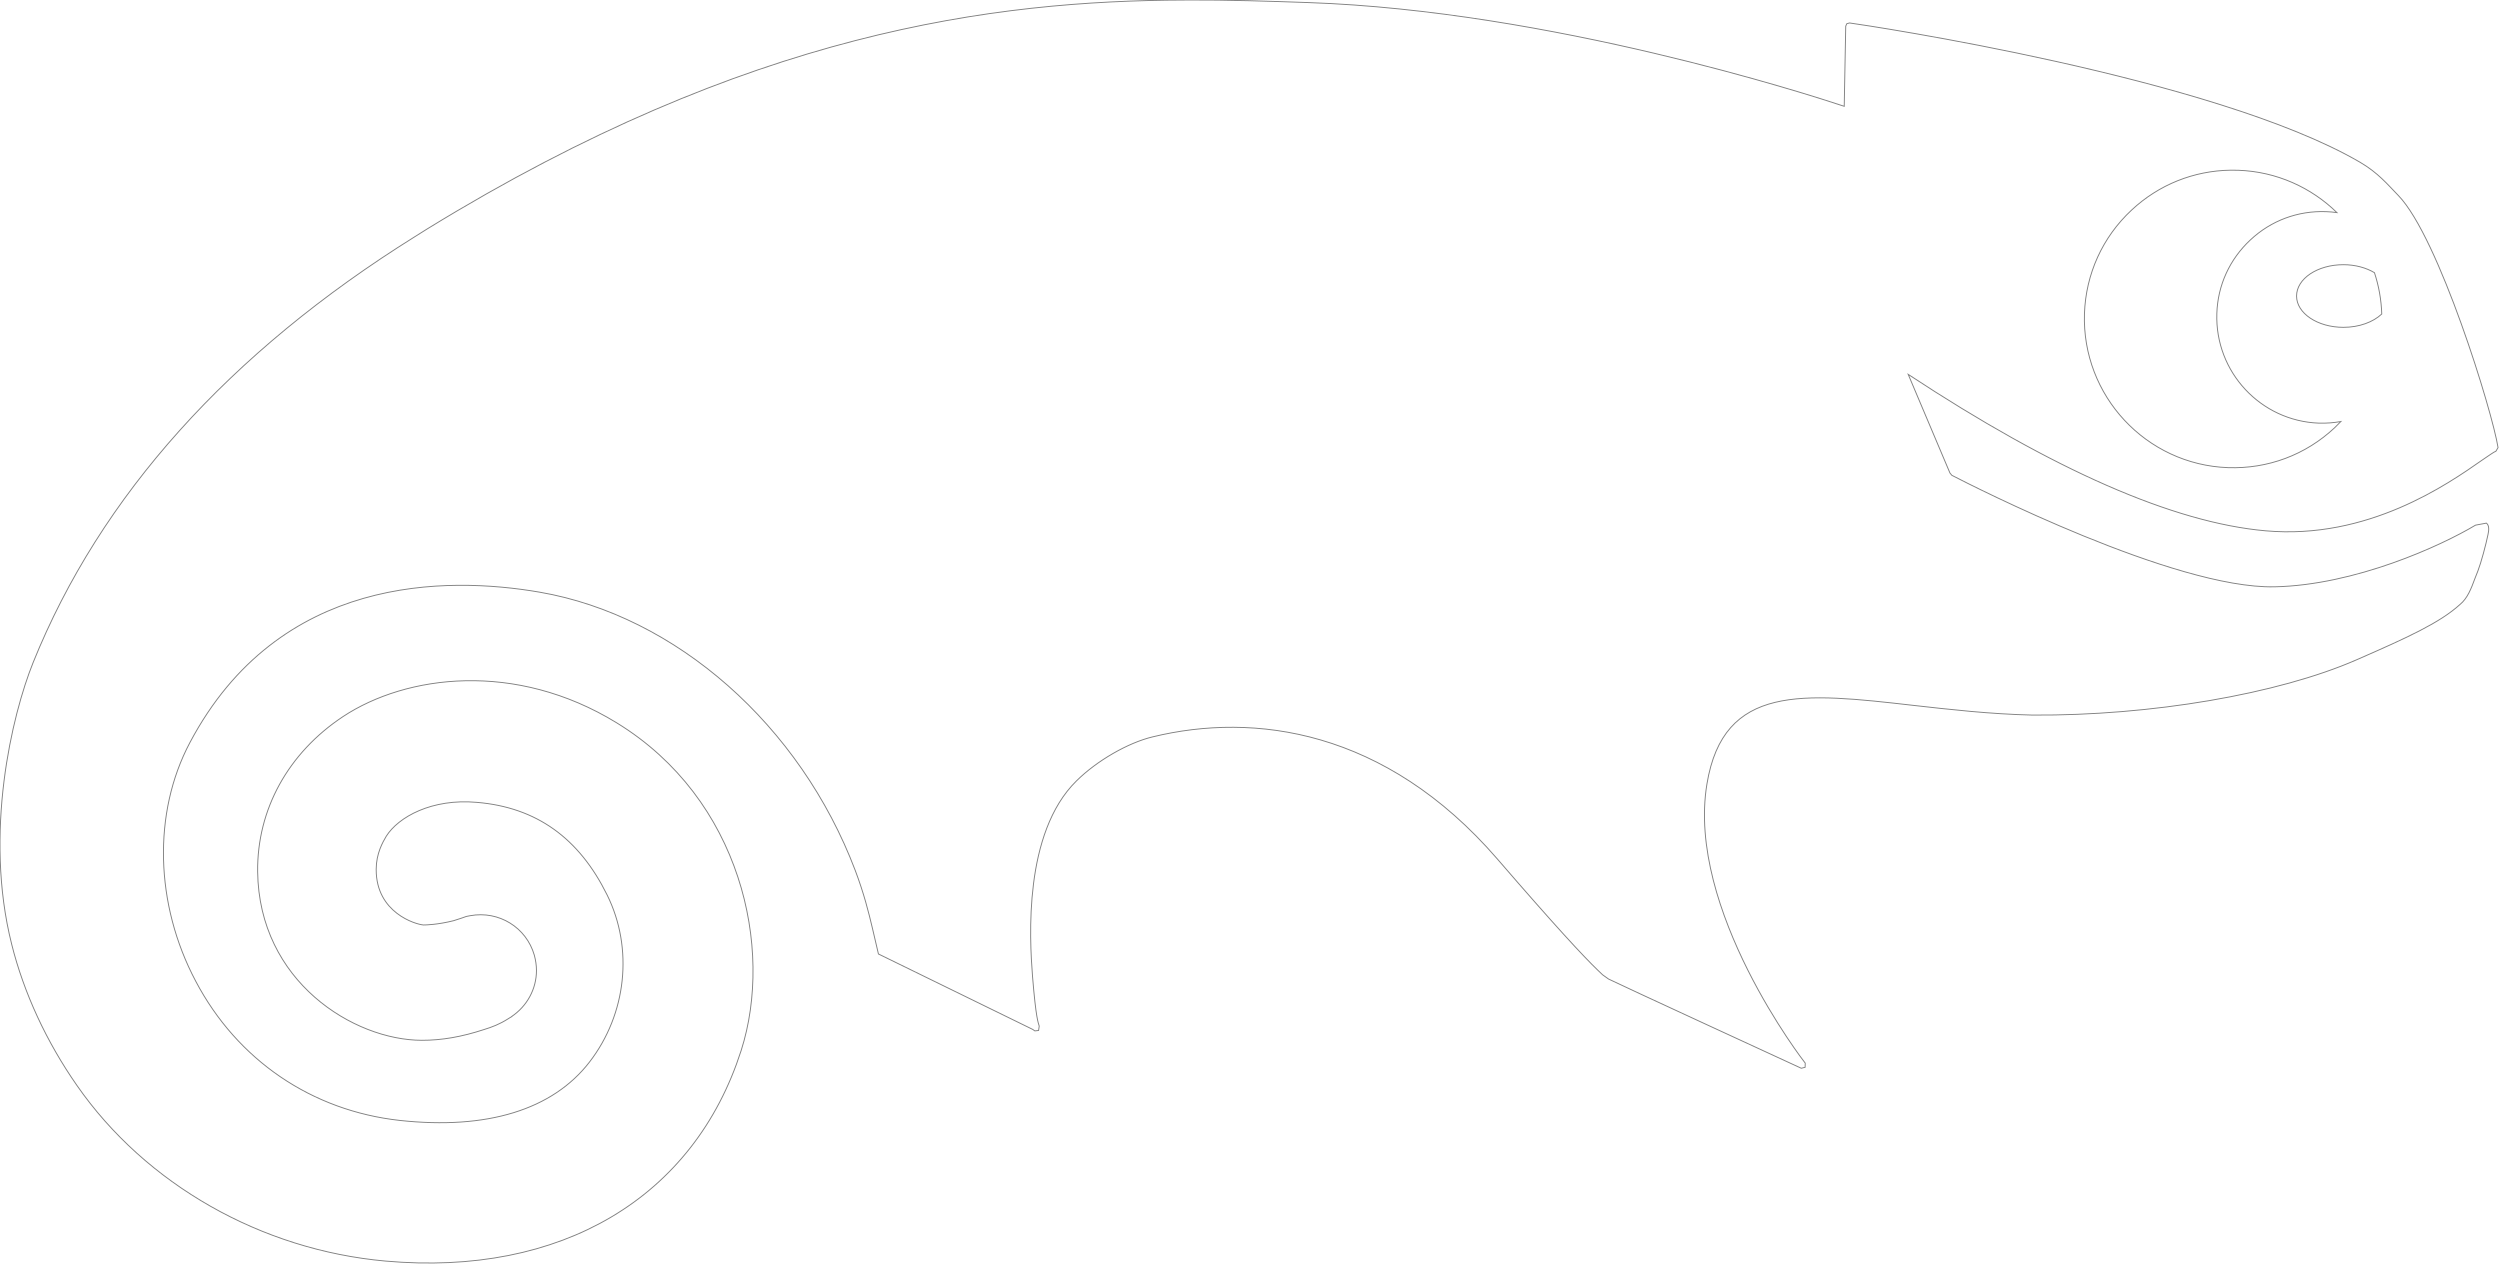
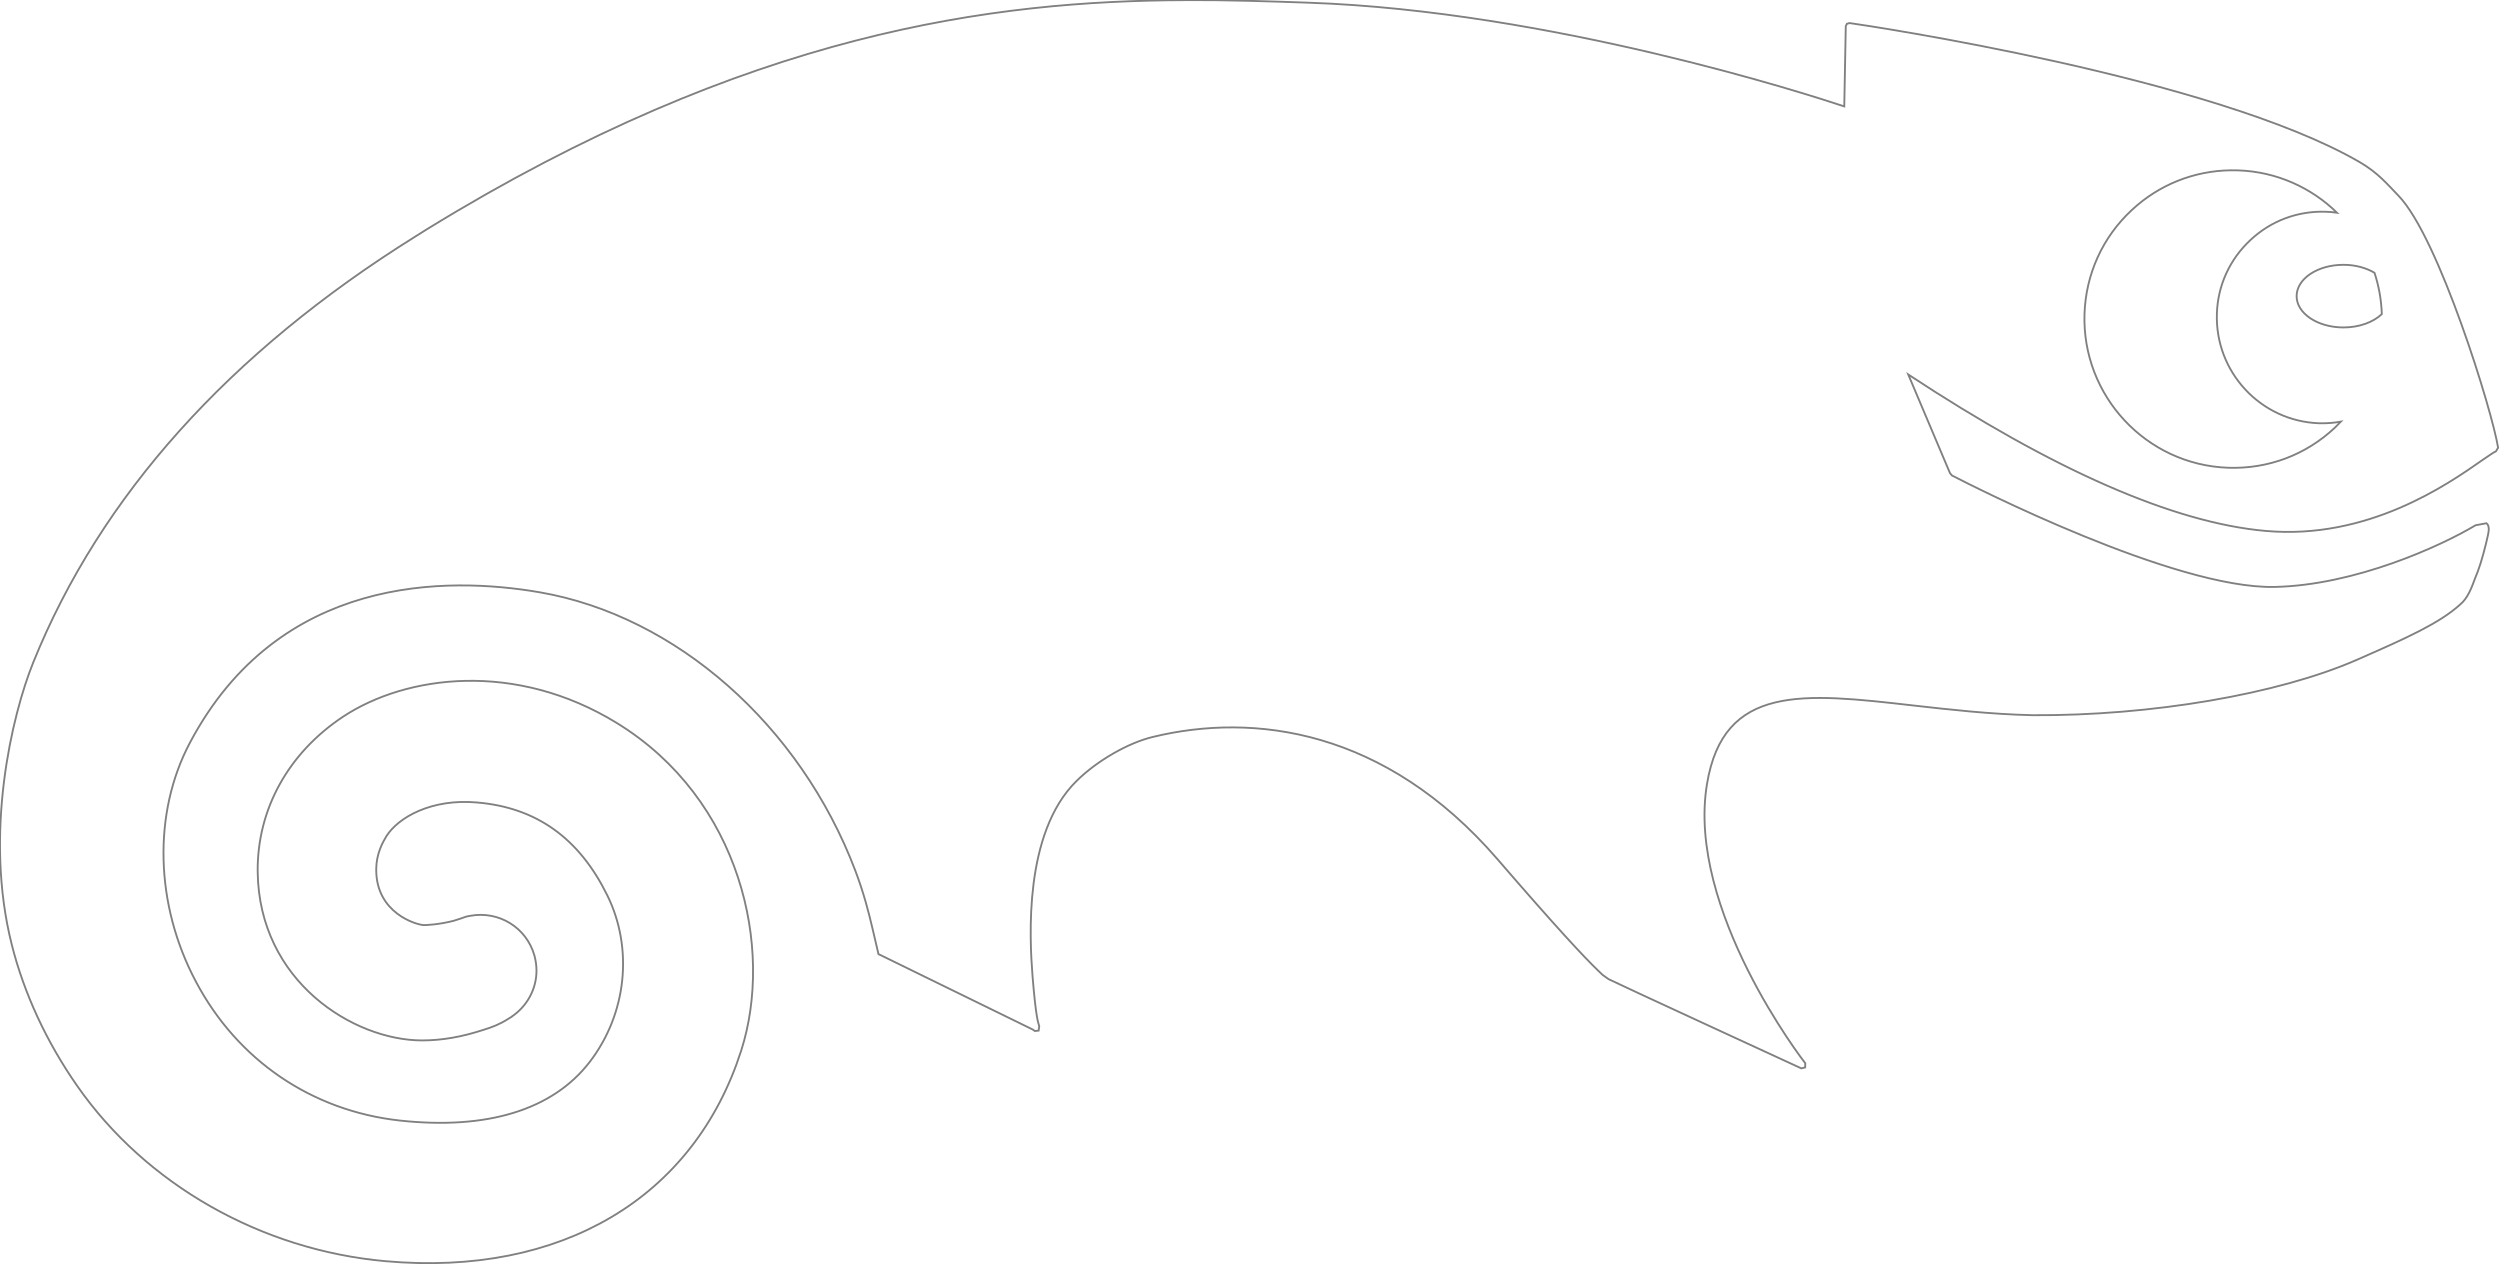
- <svg xmlns="http://www.w3.org/2000/svg" id="svg4578" version="1.1" xml:space="preserve" viewBox="72.8 75.424 665.004 335.996" height="336" width="665" enable-background="new 72.8 75.424 248.4 157.156" y="0px" x="0px">
-   <defs id="defs5820">
-     <clipPath id="clipPath5828" clipPathUnits="userSpaceOnUse" transform="translate(0,0)">
-       <path id="path5830" fill-opacity="0.9" d="m 72.8,747.395 665.004,0 0,-336.002 -665.004,0 z" stroke-width="0" />
+ <svg xmlns="http://www.w3.org/2000/svg" id="svg4154" height="336" width="665" version="1.1">
+   <defs id="defs4156">
+     <clipPath id="clipPath4769" clipPathUnits="userSpaceOnUse">
+       <path id="path4771" d="m 0 336 v 336 h665 v-336 z" fill-opacity=".5" fill-rule="evenodd" />
    </clipPath>
  </defs>
-   <g id="suse-layer1" fill="none" stroke="gray" stroke-width="0.25">
-     <path id="path4263" d="m387.99 75.427c-50.743 0.183-116.01 8.322-201.61 60.926l-3.122 1.96c-49.527 30.908-83.756 69.024-101.64 113.33-5.62 13.936-13.169 45.382-5.704 74.985 3.236 12.942 9.252 25.911 17.37 37.551 18.278 26.282 48.989 43.737 82.054 46.689 46.689 4.172 82.052-16.803 94.626-56.056 8.657-27.108 0.001-66.839-33.149-87.133-26.935-16.519-55.97-12.743-72.773-1.645-14.589 9.678-22.879 24.719-22.708 41.237 0.341 29.262 25.575 44.844 43.683 44.873 5.308 0 10.585-0.91 16.546-2.866 2.129-0.653 4.145-1.42 6.33-2.811l0.681-0.424 0.455-0.256-0.171 0.061c4.144-2.781 6.641-7.354 6.641-12.264 0-1.359-0.199-2.724-0.568-4.083-2.129-7.408-9.452-11.893-17.059-10.503l-1.023 0.198-1.389 0.486-2.018 0.65c-4.172 1.05-7.322 1.135-7.975 1.135-2.129-0.145-12.599-3.268-12.599-14.706v-0.144c0.028-4.198 1.731-7.149 2.667-8.741 3.207-5.109 12.118-10.104 24.124-9.025 15.781 1.331 27.133 9.423 34.654 24.661 7.01 14.191 5.168 31.617-4.709 44.418-9.792 12.687-27.248 18.055-50.464 15.526-23.416-2.583-43.198-16.033-54.267-37.01-10.87-20.492-11.468-44.815-1.563-63.491 23.699-44.731 68.461-44.249 93.012-40.02 36.33 6.272 69.309 35.363 83.983 74.048 2.327 6.159 3.546 11.071 4.596 15.499l1.563 6.696 41.039 20.068 0.568 0.397 0.995-0.113 0.168-1.163c-0.255-0.937-0.849-1.788-1.785-13.283-0.795-10.161-2.384-38.064 11.665-51.914 5.421-5.393 13.765-10.186 20.321-11.747 26.907-6.556 61.817-2.016 91.647 32.469 15.383 17.827 22.959 25.973 26.734 29.603l1.279 1.224 1.59 1.132c1.223 0.681 51.261 23.727 51.261 23.727l1.019-0.256 0.031-1.108c-0.312-0.366-31.708-40.896-26.145-74.274 4.402-26.623 25.578-24.241 54.866-20.892 9.565 1.079 20.463 2.33 31.733 2.586 31.448 0.199 65.306-5.563 86.196-14.702 13.51-5.904 22.141-9.823 27.53-14.733 1.958-1.589 2.982-4.226 4.001-7.007l0.739-1.874c0.88-2.271 2.159-7.07 2.695-9.709 0.255-1.135 0.371-2.413-0.421-3.037l-2.9 0.54c-9.168 5.506-32.07 15.98-53.518 16.405-26.594 0.539-80.181-26.766-85.775-29.661l-0.513-0.622c-1.362-3.207-9.392-22.225-11.098-26.227 38.572 25.402 70.559 39.453 95.053 41.61 27.247 2.441 48.506-12.431 57.588-18.789 1.788-1.192 3.122-2.185 3.69-2.384l0.568-0.964c-1.504-9.565-15.751-55.915-26.508-67.041-2.983-3.065-5.369-6.016-10.191-8.854-38.99-22.723-131.48-36.462-135.8-37.058l-0.735 0.202-0.284 0.65s-0.369 19.188-0.4 21.316c-9.48-3.15-78.13-25.346-142.51-27.588-10.23-0.357-21.17-0.737-32.88-0.695zm278.2 45.263c0.656-0.009 1.313-0.003 1.973 0.021 10.245 0.36 19.451 4.603 26.262 11.258-0.944-0.13-1.903-0.212-2.876-0.246-7.521-0.284-14.672 2.387-20.15 7.524-5.481 5.109-8.689 12.061-8.916 19.582-0.508 15.525 11.64 28.58 27.137 29.148 1.988 0.06 3.945-0.094 5.855-0.427-0.536 0.561-1.083 1.114-1.655 1.648-7.72 7.237-17.767 10.984-28.382 10.615-21.795-0.795-38.879-19.159-38.17-40.957 0.369-10.558 4.796-20.349 12.544-27.558 7.235-6.759 16.543-10.475 26.378-10.609zm29.959 25.14c3.181 0 6.053 0.817 8.259 2.124 1.149 3.485 1.816 7.175 1.946 10.992-2.261 2.136-5.984 3.546-10.205 3.546-6.897 0-12.459-3.748-12.459-8.317 0-4.626 5.565-8.345 12.459-8.345z" />
+   <g id="layer1g" fill="none" stroke="gray" stroke-width="0.5">
+     <path id="path4263g" d="m 315.199,0.036 c -50.743,0.183 -116.01,8.322 -201.61,60.926 l -3.122,1.96 C 60.939,93.83 26.71,131.946 8.826,176.252 c -5.62,13.936 -13.169,45.382 -5.704,74.985 3.236,12.942 9.252,25.911 17.37,37.551 18.278,26.282 48.989,43.737 82.054,46.689 46.689,4.172 82.052,-16.803 94.626,-56.056 8.657,-27.108 0.001,-66.839 -33.149,-87.133 -26.935,-16.519 -55.97,-12.743 -72.773,-1.645 -14.589,9.678 -22.879,24.719 -22.708,41.237 0.341,29.262 25.575,44.844 43.683,44.873 5.308,0 10.585,-0.91 16.546,-2.866 2.129,-0.653 4.145,-1.42 6.33,-2.811 l 0.681,-0.424 0.455,-0.256 -0.171,0.061 c 4.144,-2.781 6.641,-7.354 6.641,-12.264 0,-1.359 -0.199,-2.724 -0.568,-4.083 -2.129,-7.408 -9.452,-11.893 -17.059,-10.503 l -1.023,0.198 -1.389,0.486 -2.018,0.65 c -4.172,1.05 -7.322,1.135 -7.975,1.135 -2.129,-0.145 -12.599,-3.268 -12.599,-14.706 l 0,-0.144 c 0.028,-4.198 1.731,-7.149 2.667,-8.741 3.207,-5.109 12.118,-10.104 24.124,-9.025 15.781,1.331 27.133,9.423 34.654,24.661 7.01,14.191 5.168,31.617 -4.709,44.418 -9.792,12.687 -27.248,18.055 -50.464,15.526 -23.416,-2.583 -43.198,-16.033 -54.267,-37.01 -10.87,-20.492 -11.468,-44.815 -1.563,-63.491 23.699,-44.731 68.461,-44.249 93.012,-40.02 36.33,6.272 69.309,35.363 83.983,74.048 2.327,6.159 3.546,11.071 4.596,15.499 l 1.563,6.696 41.039,20.068 0.568,0.397 0.995,-0.113 0.168,-1.163 c -0.255,-0.937 -0.849,-1.788 -1.785,-13.283 -0.795,-10.161 -2.384,-38.064 11.665,-51.914 5.421,-5.393 13.765,-10.186 20.321,-11.747 26.907,-6.556 61.817,-2.016 91.647,32.469 15.383,17.827 22.959,25.973 26.734,29.603 l 1.279,1.224 1.59,1.132 c 1.223,0.681 51.261,23.727 51.261,23.727 l 1.019,-0.256 0.031,-1.108 c -0.312,-0.366 -31.708,-40.896 -26.145,-74.274 4.402,-26.623 25.578,-24.241 54.866,-20.892 9.565,1.079 20.463,2.33 31.733,2.586 31.448,0.199 65.306,-5.563 86.196,-14.702 13.51,-5.904 22.141,-9.823 27.53,-14.733 1.958,-1.589 2.982,-4.226 4.001,-7.007 l 0.739,-1.874 c 0.88,-2.271 2.159,-7.07 2.695,-9.709 0.255,-1.135 0.371,-2.413 -0.421,-3.037 l -2.9,0.54 c -9.168,5.506 -32.07,15.98 -53.518,16.405 -26.594,0.539 -80.181,-26.766 -85.775,-29.661 l -0.513,-0.622 c -1.362,-3.207 -9.392,-22.225 -11.098,-26.227 38.572,25.402 70.559,39.453 95.053,41.61 27.247,2.441 48.506,-12.431 57.588,-18.789 1.788,-1.192 3.122,-2.185 3.69,-2.384 l 0.568,-0.964 c -1.504,-9.565 -15.751,-55.915 -26.508,-67.041 -2.983,-3.065 -5.369,-6.016 -10.191,-8.854 -38.99,-22.723 -131.48,-36.462 -135.8,-37.058 l -0.735,0.202 -0.284,0.65 c 0,0 -0.369,19.188 -0.4,21.316 -9.48,-3.15 -78.13,-25.346 -142.51,-27.588 -10.23,-0.357 -21.17,-0.737 -32.88,-0.695 z m 278.2,45.263 c 0.656,-0.009 1.313,-0.003 1.973,0.021 10.245,0.36 19.451,4.603 26.262,11.258 -0.944,-0.13 -1.903,-0.212 -2.876,-0.246 -7.521,-0.284 -14.672,2.387 -20.15,7.524 -5.481,5.109 -8.689,12.061 -8.916,19.582 -0.508,15.525 11.64,28.58 27.137,29.148 1.988,0.06 3.945,-0.094 5.855,-0.427 -0.536,0.561 -1.083,1.114 -1.655,1.648 -7.72,7.237 -17.767,10.984 -28.382,10.615 -21.795,-0.795 -38.879,-19.159 -38.17,-40.957 0.369,-10.558 4.796,-20.349 12.544,-27.558 7.235,-6.759 16.543,-10.475 26.378,-10.609 z m 29.959,25.14 c 3.181,0 6.053,0.817 8.259,2.124 1.149,3.485 1.816,7.175 1.946,10.992 -2.261,2.136 -5.984,3.546 -10.205,3.546 -6.897,0 -12.459,-3.748 -12.459,-8.317 0,-4.626 5.565,-8.345 12.459,-8.345 z" />
  </g>
-   <g id="suse-layer2" clip-path="url(#clipPath5828)">
-     <path id="path4264" d="m387.99 75.427c-50.743 0.183-116.01 8.322-201.61 60.926l-3.122 1.96c-49.527 30.908-83.756 69.024-101.64 113.33-5.62 13.936-13.169 45.382-5.704 74.985 3.236 12.942 9.252 25.911 17.37 37.551 18.278 26.282 48.989 43.737 82.054 46.689 46.689 4.172 82.052-16.803 94.626-56.056 8.657-27.108 0.001-66.839-33.149-87.133-26.935-16.519-55.97-12.743-72.773-1.645-14.589 9.678-22.879 24.719-22.708 41.237 0.341 29.262 25.575 44.844 43.683 44.873 5.308 0 10.585-0.91 16.546-2.866 2.129-0.653 4.145-1.42 6.33-2.811l0.681-0.424 0.455-0.256-0.171 0.061c4.144-2.781 6.641-7.354 6.641-12.264 0-1.359-0.199-2.724-0.568-4.083-2.129-7.408-9.452-11.893-17.059-10.503l-1.023 0.198-1.389 0.486-2.018 0.65c-4.172 1.05-7.322 1.135-7.975 1.135-2.129-0.145-12.599-3.268-12.599-14.706v-0.144c0.028-4.198 1.731-7.149 2.667-8.741 3.207-5.109 12.118-10.104 24.124-9.025 15.781 1.331 27.133 9.423 34.654 24.661 7.01 14.191 5.168 31.617-4.709 44.418-9.792 12.687-27.248 18.055-50.464 15.526-23.416-2.583-43.198-16.033-54.267-37.01-10.87-20.492-11.468-44.815-1.563-63.491 23.699-44.731 68.461-44.249 93.012-40.02 36.33 6.272 69.309 35.363 83.983 74.048 2.327 6.159 3.546 11.071 4.596 15.499l1.563 6.696 41.039 20.068 0.568 0.397 0.995-0.113 0.168-1.163c-0.255-0.937-0.849-1.788-1.785-13.283-0.795-10.161-2.384-38.064 11.665-51.914 5.421-5.393 13.765-10.186 20.321-11.747 26.907-6.556 61.817-2.016 91.647 32.469 15.383 17.827 22.959 25.973 26.734 29.603l1.279 1.224 1.59 1.132c1.223 0.681 51.261 23.727 51.261 23.727l1.019-0.256 0.031-1.108c-0.312-0.366-31.708-40.896-26.145-74.274 4.402-26.623 25.578-24.241 54.866-20.892 9.565 1.079 20.463 2.33 31.733 2.586 31.448 0.199 65.306-5.563 86.196-14.702 13.51-5.904 22.141-9.823 27.53-14.733 1.958-1.589 2.982-4.226 4.001-7.007l0.739-1.874c0.88-2.271 2.159-7.07 2.695-9.709 0.255-1.135 0.371-2.413-0.421-3.037l-2.9 0.54c-9.168 5.506-32.07 15.98-53.518 16.405-26.594 0.539-80.181-26.766-85.775-29.661l-0.513-0.622c-1.362-3.207-9.392-22.225-11.098-26.227 38.572 25.402 70.559 39.453 95.053 41.61 27.247 2.441 48.506-12.431 57.588-18.789 1.788-1.192 3.122-2.185 3.69-2.384l0.568-0.964c-1.504-9.565-15.751-55.915-26.508-67.041-2.983-3.065-5.369-6.016-10.191-8.854-38.99-22.723-131.48-36.462-135.8-37.058l-0.735 0.202-0.284 0.65s-0.369 19.188-0.4 21.316c-9.48-3.15-78.13-25.346-142.51-27.588-10.23-0.357-21.17-0.737-32.88-0.695zm278.2 45.263c0.656-0.009 1.313-0.003 1.973 0.021 10.245 0.36 19.451 4.603 26.262 11.258-0.944-0.13-1.903-0.212-2.876-0.246-7.521-0.284-14.672 2.387-20.15 7.524-5.481 5.109-8.689 12.061-8.916 19.582-0.508 15.525 11.64 28.58 27.137 29.148 1.988 0.06 3.945-0.094 5.855-0.427-0.536 0.561-1.083 1.114-1.655 1.648-7.72 7.237-17.767 10.984-28.382 10.615-21.795-0.795-38.879-19.159-38.17-40.957 0.369-10.558 4.796-20.349 12.544-27.558 7.235-6.759 16.543-10.475 26.378-10.609zm29.959 25.14c3.181 0 6.053 0.817 8.259 2.124 1.149 3.485 1.816 7.175 1.946 10.992-2.261 2.136-5.984 3.546-10.205 3.546-6.897 0-12.459-3.748-12.459-8.317 0-4.626 5.565-8.345 12.459-8.345z" fill="#73ba25" />
+   <g id="layer1" clip-path="url(#clipPath4769)" fill="#00c859">
+     <path id="path4263" d="m 315.199,0.036 c -50.743,0.183 -116.01,8.322 -201.61,60.926 l -3.122,1.96 C 60.939,93.83 26.71,131.946 8.826,176.252 c -5.62,13.936 -13.169,45.382 -5.704,74.985 3.236,12.942 9.252,25.911 17.37,37.551 18.278,26.282 48.989,43.737 82.054,46.689 46.689,4.172 82.052,-16.803 94.626,-56.056 8.657,-27.108 0.001,-66.839 -33.149,-87.133 -26.935,-16.519 -55.97,-12.743 -72.773,-1.645 -14.589,9.678 -22.879,24.719 -22.708,41.237 0.341,29.262 25.575,44.844 43.683,44.873 5.308,0 10.585,-0.91 16.546,-2.866 2.129,-0.653 4.145,-1.42 6.33,-2.811 l 0.681,-0.424 0.455,-0.256 -0.171,0.061 c 4.144,-2.781 6.641,-7.354 6.641,-12.264 0,-1.359 -0.199,-2.724 -0.568,-4.083 -2.129,-7.408 -9.452,-11.893 -17.059,-10.503 l -1.023,0.198 -1.389,0.486 -2.018,0.65 c -4.172,1.05 -7.322,1.135 -7.975,1.135 -2.129,-0.145 -12.599,-3.268 -12.599,-14.706 l 0,-0.144 c 0.028,-4.198 1.731,-7.149 2.667,-8.741 3.207,-5.109 12.118,-10.104 24.124,-9.025 15.781,1.331 27.133,9.423 34.654,24.661 7.01,14.191 5.168,31.617 -4.709,44.418 -9.792,12.687 -27.248,18.055 -50.464,15.526 -23.416,-2.583 -43.198,-16.033 -54.267,-37.01 -10.87,-20.492 -11.468,-44.815 -1.563,-63.491 23.699,-44.731 68.461,-44.249 93.012,-40.02 36.33,6.272 69.309,35.363 83.983,74.048 2.327,6.159 3.546,11.071 4.596,15.499 l 1.563,6.696 41.039,20.068 0.568,0.397 0.995,-0.113 0.168,-1.163 c -0.255,-0.937 -0.849,-1.788 -1.785,-13.283 -0.795,-10.161 -2.384,-38.064 11.665,-51.914 5.421,-5.393 13.765,-10.186 20.321,-11.747 26.907,-6.556 61.817,-2.016 91.647,32.469 15.383,17.827 22.959,25.973 26.734,29.603 l 1.279,1.224 1.59,1.132 c 1.223,0.681 51.261,23.727 51.261,23.727 l 1.019,-0.256 0.031,-1.108 c -0.312,-0.366 -31.708,-40.896 -26.145,-74.274 4.402,-26.623 25.578,-24.241 54.866,-20.892 9.565,1.079 20.463,2.33 31.733,2.586 31.448,0.199 65.306,-5.563 86.196,-14.702 13.51,-5.904 22.141,-9.823 27.53,-14.733 1.958,-1.589 2.982,-4.226 4.001,-7.007 l 0.739,-1.874 c 0.88,-2.271 2.159,-7.07 2.695,-9.709 0.255,-1.135 0.371,-2.413 -0.421,-3.037 l -2.9,0.54 c -9.168,5.506 -32.07,15.98 -53.518,16.405 -26.594,0.539 -80.181,-26.766 -85.775,-29.661 l -0.513,-0.622 c -1.362,-3.207 -9.392,-22.225 -11.098,-26.227 38.572,25.402 70.559,39.453 95.053,41.61 27.247,2.441 48.506,-12.431 57.588,-18.789 1.788,-1.192 3.122,-2.185 3.69,-2.384 l 0.568,-0.964 c -1.504,-9.565 -15.751,-55.915 -26.508,-67.041 -2.983,-3.065 -5.369,-6.016 -10.191,-8.854 -38.99,-22.723 -131.48,-36.462 -135.8,-37.058 l -0.735,0.202 -0.284,0.65 c 0,0 -0.369,19.188 -0.4,21.316 -9.48,-3.15 -78.13,-25.346 -142.51,-27.588 -10.23,-0.357 -21.17,-0.737 -32.88,-0.695 z m 278.2,45.263 c 0.656,-0.009 1.313,-0.003 1.973,0.021 10.245,0.36 19.451,4.603 26.262,11.258 -0.944,-0.13 -1.903,-0.212 -2.876,-0.246 -7.521,-0.284 -14.672,2.387 -20.15,7.524 -5.481,5.109 -8.689,12.061 -8.916,19.582 -0.508,15.525 11.64,28.58 27.137,29.148 1.988,0.06 3.945,-0.094 5.855,-0.427 -0.536,0.561 -1.083,1.114 -1.655,1.648 -7.72,7.237 -17.767,10.984 -28.382,10.615 -21.795,-0.795 -38.879,-19.159 -38.17,-40.957 0.369,-10.558 4.796,-20.349 12.544,-27.558 7.235,-6.759 16.543,-10.475 26.378,-10.609 z m 29.959,25.14 c 3.181,0 6.053,0.817 8.259,2.124 1.149,3.485 1.816,7.175 1.946,10.992 -2.261,2.136 -5.984,3.546 -10.205,3.546 -6.897,0 -12.459,-3.748 -12.459,-8.317 0,-4.626 5.565,-8.345 12.459,-8.345 z" />
  </g>
</svg>
